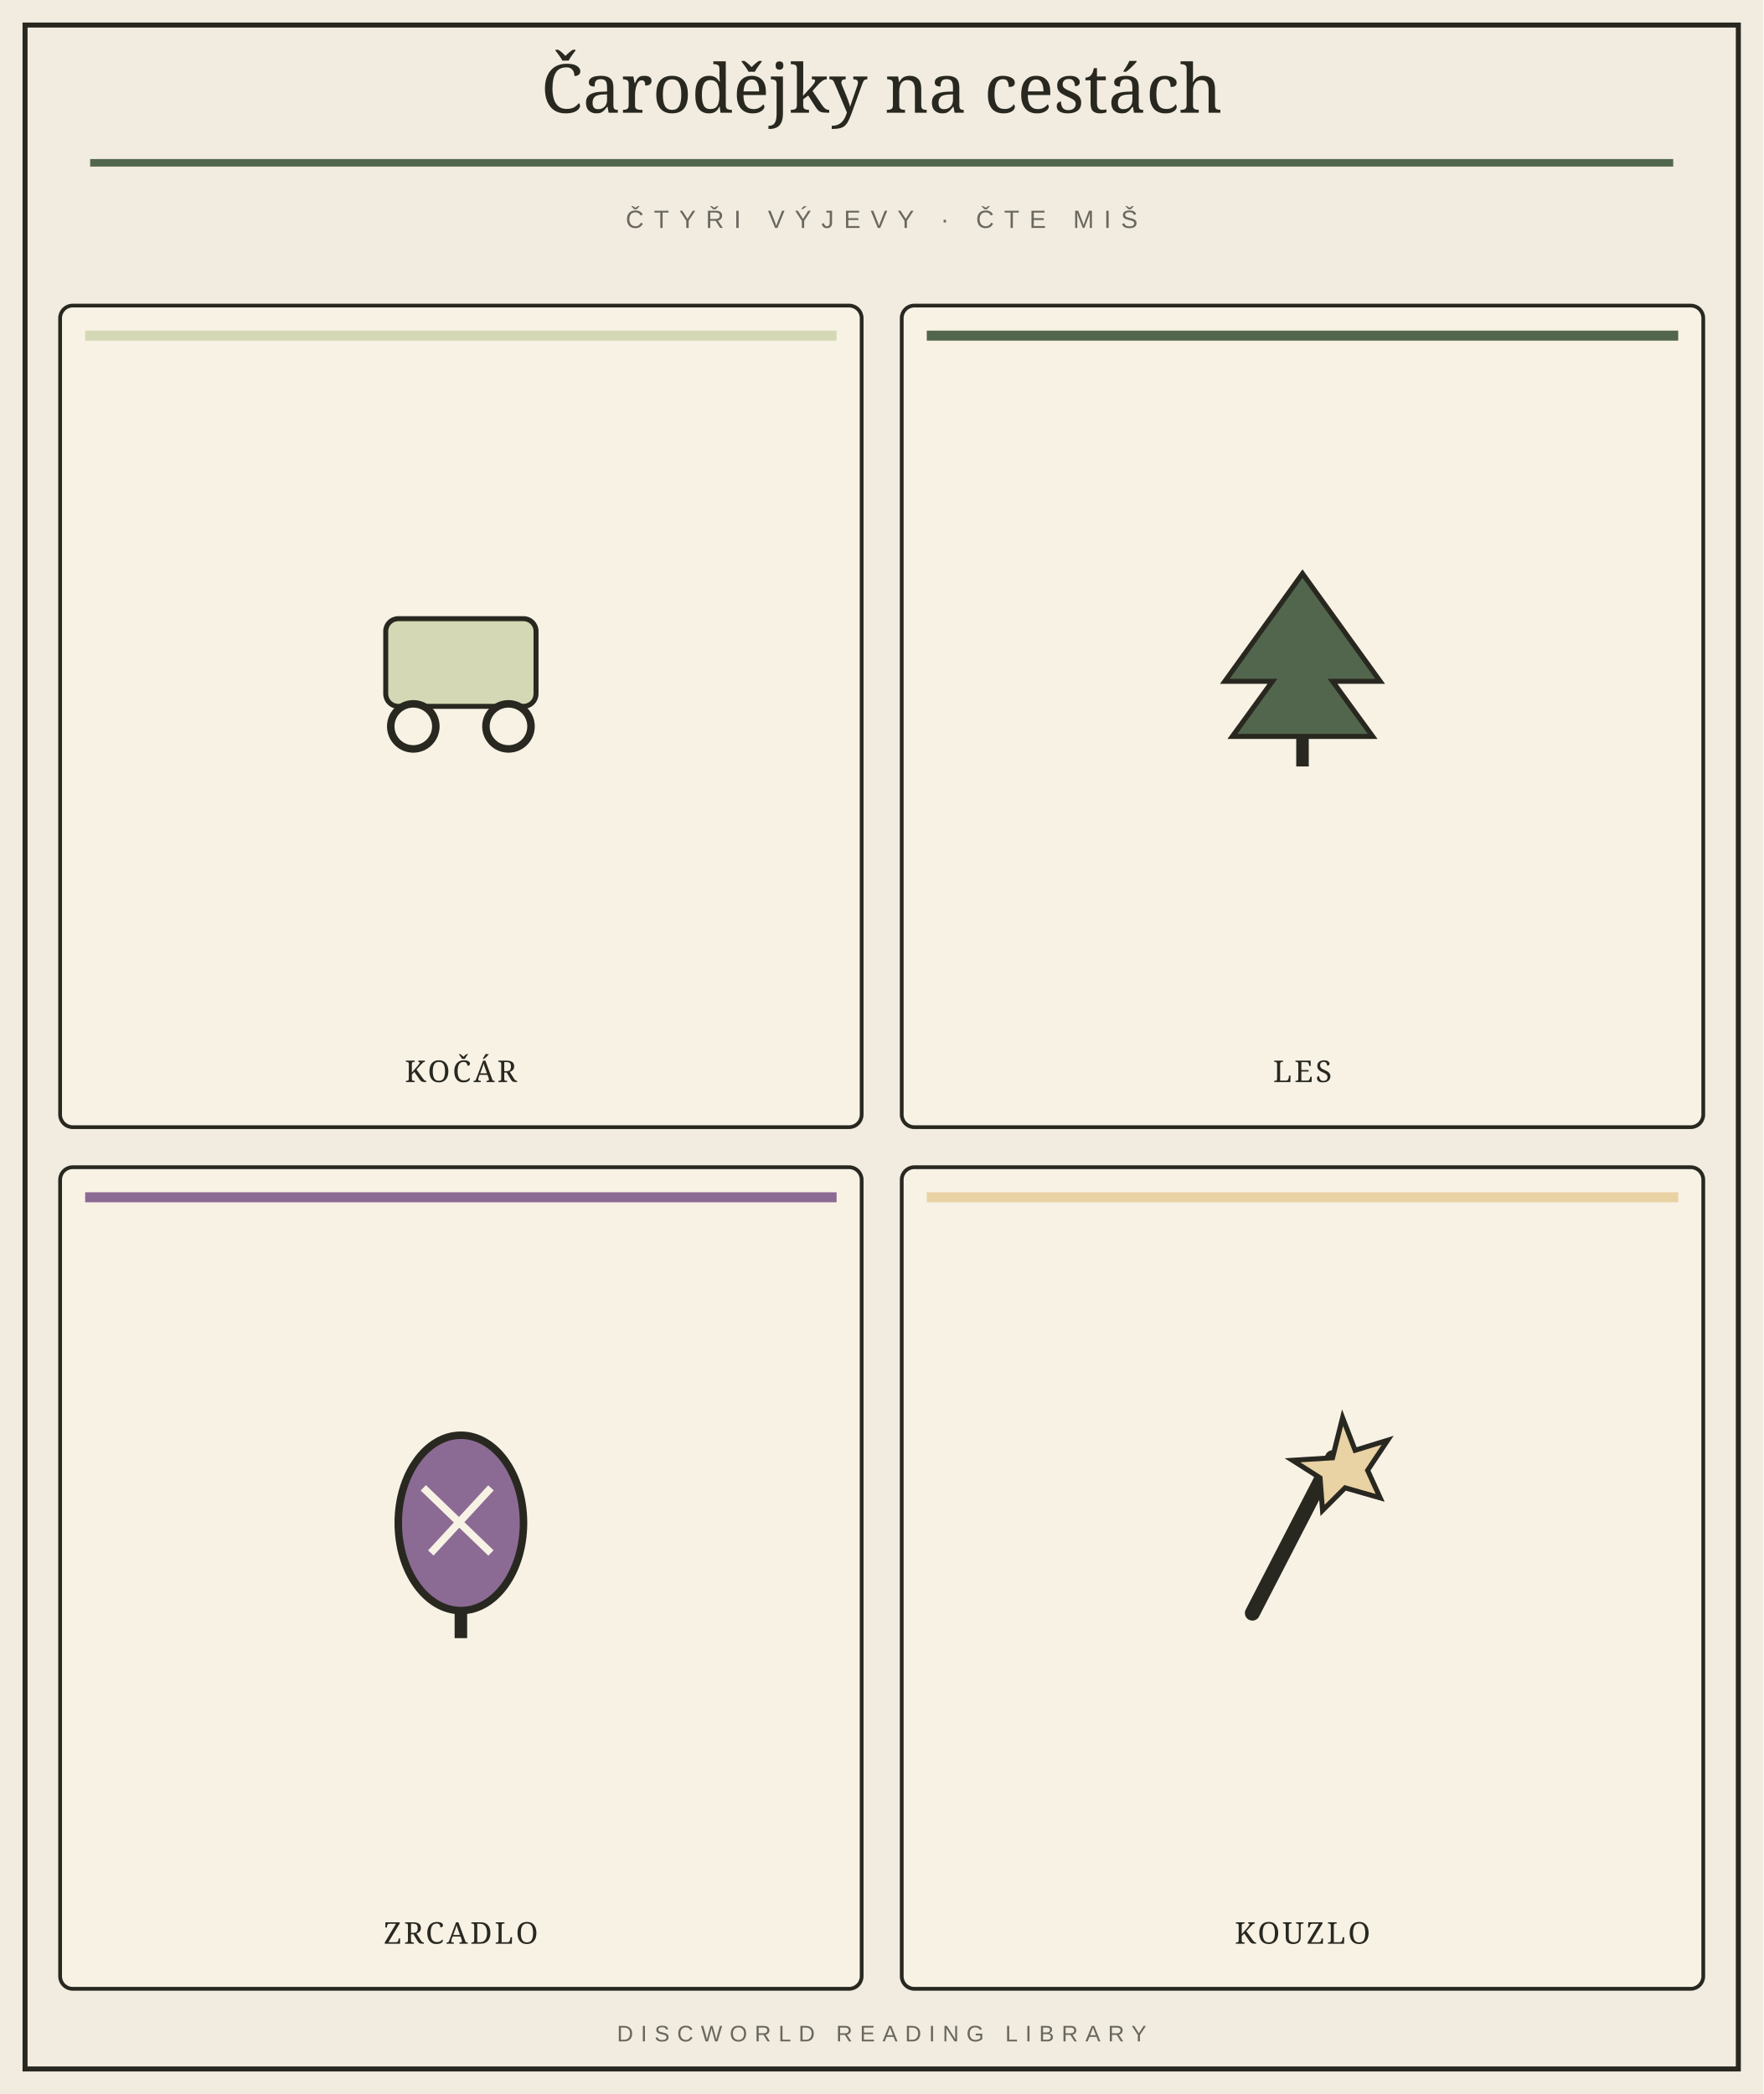
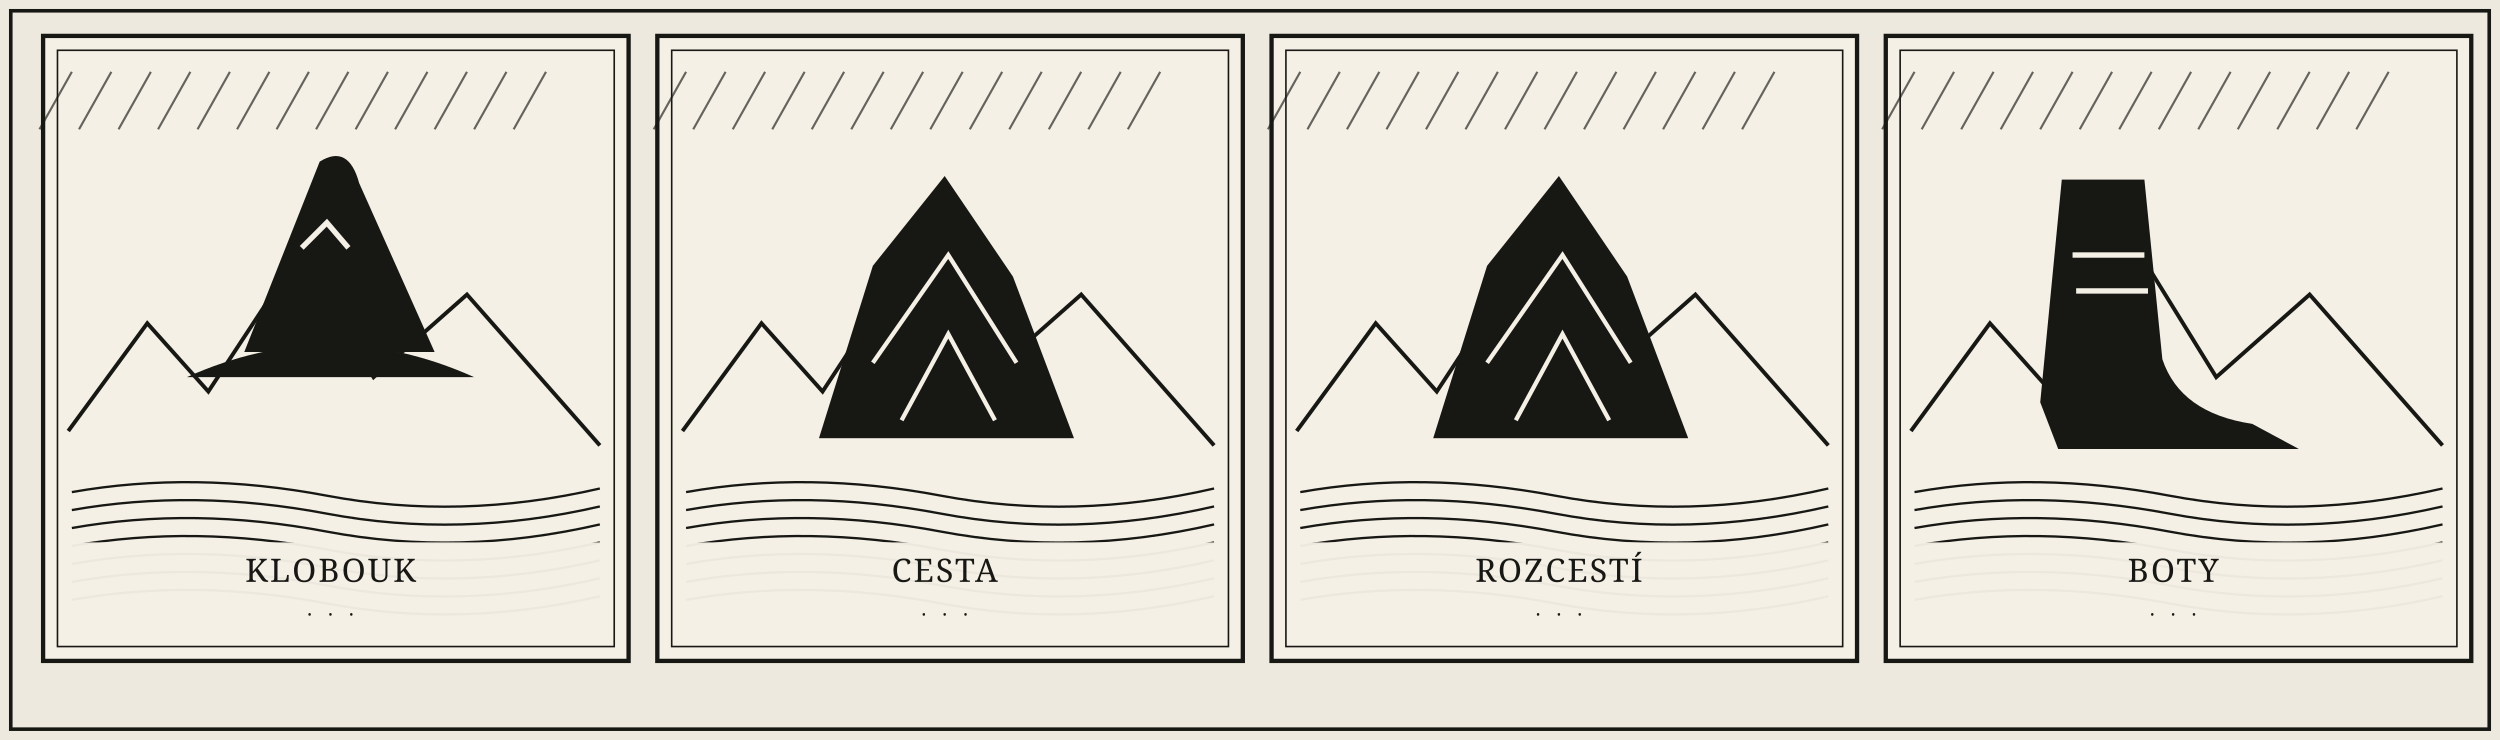
- <svg xmlns="http://www.w3.org/2000/svg" viewBox="0 0 704 836" role="img" aria-labelledby="t d">
-   <rect width="704" height="836" fill="#f1ecdf" />
-   <rect x="10" y="10" width="684" height="816" fill="none" stroke="#282820" stroke-width="2" />
-   <text x="352" y="45" text-anchor="middle" font-family="Georgia,serif" font-size="27" fill="#282820">Čarodějky na cestách</text>
-   <path d="M36 65H668" stroke="#52664d" stroke-width="3" />
-   <text x="352" y="91" text-anchor="middle" font-family="Arial,sans-serif" font-size="10" letter-spacing="4" fill="#69675f">ČTYŘI VÝJEVY · ČTE MIŠ</text>
+ <svg xmlns="http://www.w3.org/2000/svg" viewBox="0 0 696 206" role="img" aria-labelledby="title desc">
+   <defs>
+     <filter id="paper">
+       <feTurbulence type="fractalNoise" baseFrequency=".75" numOctaves="2" seed="9" />
+       <feColorMatrix values="0 0 0 0 .92 0 0 0 0 .9 0 0 0 0 .83 0 0 0 .12 0" />
+     </filter>
+   </defs>
+   <rect width="696" height="206" fill="#eee9de" />
+   <rect x="3" y="3" width="690" height="200" fill="none" stroke="#171714" stroke-width="1" />
  <g>
-     <rect x="24" y="122" width="320" height="328" rx="5" fill="#f8f2e5" stroke="#282820" stroke-width="1.5" />
-     <path d="M34 134H334" stroke="#d5d8b4" stroke-width="4" />
-     <rect x="154" y="247" width="60" height="35" rx="5" fill="#d5d8b4" stroke="#282820" stroke-width="2" />
-     <circle cx="165" cy="290" r="9" fill="#f8f2e5" stroke="#282820" stroke-width="3" />
-     <circle cx="203" cy="290" r="9" fill="#f8f2e5" stroke="#282820" stroke-width="3" />
-     <text x="184" y="432" text-anchor="middle" font-family="Georgia,serif" font-size="12" letter-spacing="1" fill="#282820">KOČÁR</text>
+     <rect x="12" y="10" width="163" height="174" fill="#f5f0e6" stroke="#171714" stroke-width="1.2" />
+     <rect x="16" y="14" width="155" height="166" fill="none" stroke="#171714" stroke-width=".45" />
+     <path d="M20 20 l-9 16" stroke="#171714" stroke-width=".6" opacity=".65" />
+     <path d="M31 20 l-9 16" stroke="#171714" stroke-width=".6" opacity=".65" />
+     <path d="M42 20 l-9 16" stroke="#171714" stroke-width=".6" opacity=".65" />
+     <path d="M53 20 l-9 16" stroke="#171714" stroke-width=".6" opacity=".65" />
+     <path d="M64 20 l-9 16" stroke="#171714" stroke-width=".6" opacity=".65" />
+     <path d="M75 20 l-9 16" stroke="#171714" stroke-width=".6" opacity=".65" />
+     <path d="M86 20 l-9 16" stroke="#171714" stroke-width=".6" opacity=".65" />
+     <path d="M97 20 l-9 16" stroke="#171714" stroke-width=".6" opacity=".65" />
+     <path d="M108 20 l-9 16" stroke="#171714" stroke-width=".6" opacity=".65" />
+     <path d="M119 20 l-9 16" stroke="#171714" stroke-width=".6" opacity=".65" />
+     <path d="M130 20 l-9 16" stroke="#171714" stroke-width=".6" opacity=".65" />
+     <path d="M141 20 l-9 16" stroke="#171714" stroke-width=".6" opacity=".65" />
+     <path d="M152 20 l-9 16" stroke="#171714" stroke-width=".6" opacity=".65" />
+     <path d="M19 120L41 90L58 109L83 71L104 105L130 82L167 124" fill="none" stroke="#171714" stroke-width="1.1" />
+     <path d="M52 105Q92 87 132 105Z" fill="#171714" />
+     <path d="M68 98L89 45Q97 40 100 51L121 98Z" fill="#171714" />
+     <path d="M84 69l7 -7l6 7" fill="none" stroke="#f4f0e6" stroke-width="1.5" />
+     <path d="M20 137 Q54 131 91 138 T167 136" fill="none" stroke="#171714" stroke-width=".65" />
+     <path d="M20 142 Q54 136 91 143 T167 141" fill="none" stroke="#171714" stroke-width=".65" />
+     <path d="M20 147 Q54 141 91 148 T167 146" fill="none" stroke="#171714" stroke-width=".65" />
+     <path d="M20 152 Q54 146 91 153 T167 151" fill="none" stroke="#171714" stroke-width=".65" />
+     <path d="M20 157 Q54 151 91 158 T167 156" fill="none" stroke="#171714" stroke-width=".65" />
+     <path d="M20 162 Q54 156 91 163 T167 161" fill="none" stroke="#171714" stroke-width=".65" />
+     <path d="M20 167 Q54 161 91 168 T167 166" fill="none" stroke="#171714" stroke-width=".65" />
+     <rect x="18" y="151" width="151" height="26" fill="#f5f0e6" opacity=".96" />
+     <text x="92" y="162" text-anchor="middle" font-family="Georgia,serif" font-size="9" letter-spacing=".6" fill="#171714">KLOBOUK</text>
+     <text x="92" y="173" text-anchor="middle" font-family="Georgia,serif" font-size="5.5" letter-spacing="1.5" fill="#171714">· · ·</text>
  </g>
  <g>
-     <rect x="360" y="122" width="320" height="328" rx="5" fill="#f8f2e5" stroke="#282820" stroke-width="1.5" />
-     <path d="M370 134H670" stroke="#52664d" stroke-width="4" />
-     <path d="M520 229L489 272H508L492 294H548L532 272H551Z" fill="#52664d" stroke="#282820" stroke-width="2" />
-     <path d="M520 294V306" stroke="#282820" stroke-width="5" />
-     <text x="520" y="432" text-anchor="middle" font-family="Georgia,serif" font-size="12" letter-spacing="1" fill="#282820">LES</text>
+     <rect x="183" y="10" width="163" height="174" fill="#f5f0e6" stroke="#171714" stroke-width="1.2" />
+     <rect x="187" y="14" width="155" height="166" fill="none" stroke="#171714" stroke-width=".45" />
+     <path d="M191 20 l-9 16" stroke="#171714" stroke-width=".6" opacity=".65" />
+     <path d="M202 20 l-9 16" stroke="#171714" stroke-width=".6" opacity=".65" />
+     <path d="M213 20 l-9 16" stroke="#171714" stroke-width=".6" opacity=".65" />
+     <path d="M224 20 l-9 16" stroke="#171714" stroke-width=".6" opacity=".65" />
+     <path d="M235 20 l-9 16" stroke="#171714" stroke-width=".6" opacity=".65" />
+     <path d="M246 20 l-9 16" stroke="#171714" stroke-width=".6" opacity=".65" />
+     <path d="M257 20 l-9 16" stroke="#171714" stroke-width=".6" opacity=".65" />
+     <path d="M268 20 l-9 16" stroke="#171714" stroke-width=".6" opacity=".65" />
+     <path d="M279 20 l-9 16" stroke="#171714" stroke-width=".6" opacity=".65" />
+     <path d="M290 20 l-9 16" stroke="#171714" stroke-width=".6" opacity=".65" />
+     <path d="M301 20 l-9 16" stroke="#171714" stroke-width=".6" opacity=".65" />
+     <path d="M312 20 l-9 16" stroke="#171714" stroke-width=".6" opacity=".65" />
+     <path d="M323 20 l-9 16" stroke="#171714" stroke-width=".6" opacity=".65" />
+     <path d="M190 120L212 90L229 109L254 71L275 105L301 82L338 124" fill="none" stroke="#171714" stroke-width="1.1" />
+     <path d="M228 122L243 74L263 49L282 77L299 122Z" fill="#171714" />
+     <path d="M243 101L264 71L283 101M251 117L264 93L277 117" stroke="#f4f0e6" stroke-width="1.2" fill="none" />
+     <path d="M191 137 Q225 131 262 138 T338 136" fill="none" stroke="#171714" stroke-width=".65" />
+     <path d="M191 142 Q225 136 262 143 T338 141" fill="none" stroke="#171714" stroke-width=".65" />
+     <path d="M191 147 Q225 141 262 148 T338 146" fill="none" stroke="#171714" stroke-width=".65" />
+     <path d="M191 152 Q225 146 262 153 T338 151" fill="none" stroke="#171714" stroke-width=".65" />
+     <path d="M191 157 Q225 151 262 158 T338 156" fill="none" stroke="#171714" stroke-width=".65" />
+     <path d="M191 162 Q225 156 262 163 T338 161" fill="none" stroke="#171714" stroke-width=".65" />
+     <path d="M191 167 Q225 161 262 168 T338 166" fill="none" stroke="#171714" stroke-width=".65" />
+     <rect x="189" y="151" width="151" height="26" fill="#f5f0e6" opacity=".96" />
+     <text x="263" y="162" text-anchor="middle" font-family="Georgia,serif" font-size="9" letter-spacing=".6" fill="#171714">CESTA</text>
+     <text x="263" y="173" text-anchor="middle" font-family="Georgia,serif" font-size="5.5" letter-spacing="1.5" fill="#171714">· · ·</text>
  </g>
  <g>
-     <rect x="24" y="466" width="320" height="328" rx="5" fill="#f8f2e5" stroke="#282820" stroke-width="1.5" />
-     <path d="M34 478H334" stroke="#8b6b93" stroke-width="4" />
-     <ellipse cx="184" cy="608" rx="25" ry="35" fill="#8b6b93" stroke="#282820" stroke-width="3" />
-     <path d="M169 594L196 620M196 594L172 620" stroke="#f8f2e5" stroke-width="3" />
-     <path d="M184 643V654" stroke="#282820" stroke-width="5" />
-     <text x="184" y="776" text-anchor="middle" font-family="Georgia,serif" font-size="12" letter-spacing="1" fill="#282820">ZRCADLO</text>
+     <rect x="354" y="10" width="163" height="174" fill="#f5f0e6" stroke="#171714" stroke-width="1.2" />
+     <rect x="358" y="14" width="155" height="166" fill="none" stroke="#171714" stroke-width=".45" />
+     <path d="M362 20 l-9 16" stroke="#171714" stroke-width=".6" opacity=".65" />
+     <path d="M373 20 l-9 16" stroke="#171714" stroke-width=".6" opacity=".65" />
+     <path d="M384 20 l-9 16" stroke="#171714" stroke-width=".6" opacity=".65" />
+     <path d="M395 20 l-9 16" stroke="#171714" stroke-width=".6" opacity=".65" />
+     <path d="M406 20 l-9 16" stroke="#171714" stroke-width=".6" opacity=".65" />
+     <path d="M417 20 l-9 16" stroke="#171714" stroke-width=".6" opacity=".65" />
+     <path d="M428 20 l-9 16" stroke="#171714" stroke-width=".6" opacity=".65" />
+     <path d="M439 20 l-9 16" stroke="#171714" stroke-width=".6" opacity=".65" />
+     <path d="M450 20 l-9 16" stroke="#171714" stroke-width=".6" opacity=".65" />
+     <path d="M461 20 l-9 16" stroke="#171714" stroke-width=".6" opacity=".65" />
+     <path d="M472 20 l-9 16" stroke="#171714" stroke-width=".6" opacity=".65" />
+     <path d="M483 20 l-9 16" stroke="#171714" stroke-width=".6" opacity=".65" />
+     <path d="M494 20 l-9 16" stroke="#171714" stroke-width=".6" opacity=".65" />
+     <path d="M361 120L383 90L400 109L425 71L446 105L472 82L509 124" fill="none" stroke="#171714" stroke-width="1.1" />
+     <path d="M399 122L414 74L434 49L453 77L470 122Z" fill="#171714" />
+     <path d="M414 101L435 71L454 101M422 117L435 93L448 117" stroke="#f4f0e6" stroke-width="1.2" fill="none" />
+     <path d="M362 137 Q396 131 433 138 T509 136" fill="none" stroke="#171714" stroke-width=".65" />
+     <path d="M362 142 Q396 136 433 143 T509 141" fill="none" stroke="#171714" stroke-width=".65" />
+     <path d="M362 147 Q396 141 433 148 T509 146" fill="none" stroke="#171714" stroke-width=".65" />
+     <path d="M362 152 Q396 146 433 153 T509 151" fill="none" stroke="#171714" stroke-width=".65" />
+     <path d="M362 157 Q396 151 433 158 T509 156" fill="none" stroke="#171714" stroke-width=".65" />
+     <path d="M362 162 Q396 156 433 163 T509 161" fill="none" stroke="#171714" stroke-width=".65" />
+     <path d="M362 167 Q396 161 433 168 T509 166" fill="none" stroke="#171714" stroke-width=".65" />
+     <rect x="360" y="151" width="151" height="26" fill="#f5f0e6" opacity=".96" />
+     <text x="434" y="162" text-anchor="middle" font-family="Georgia,serif" font-size="9" letter-spacing=".6" fill="#171714">ROZCESTÍ</text>
+     <text x="434" y="173" text-anchor="middle" font-family="Georgia,serif" font-size="5.5" letter-spacing="1.5" fill="#171714">· · ·</text>
  </g>
  <g>
-     <rect x="360" y="466" width="320" height="328" rx="5" fill="#f8f2e5" stroke="#282820" stroke-width="1.5" />
-     <path d="M370 478H670" stroke="#e9d2a3" stroke-width="4" />
-     <path d="M500 644L532 582" stroke="#282820" stroke-width="6" stroke-linecap="round" />
-     <path d="M532 582l4 -16 5 13 13 -4 -8 12 5 11 -14 -4 -9 9 -1 -13 -11 -7z" fill="#e9d2a3" stroke="#282820" stroke-width="2" />
-     <text x="520" y="776" text-anchor="middle" font-family="Georgia,serif" font-size="12" letter-spacing="1" fill="#282820">KOUZLO</text>
+     <rect x="525" y="10" width="163" height="174" fill="#f5f0e6" stroke="#171714" stroke-width="1.2" />
+     <rect x="529" y="14" width="155" height="166" fill="none" stroke="#171714" stroke-width=".45" />
+     <path d="M533 20 l-9 16" stroke="#171714" stroke-width=".6" opacity=".65" />
+     <path d="M544 20 l-9 16" stroke="#171714" stroke-width=".6" opacity=".65" />
+     <path d="M555 20 l-9 16" stroke="#171714" stroke-width=".6" opacity=".65" />
+     <path d="M566 20 l-9 16" stroke="#171714" stroke-width=".6" opacity=".65" />
+     <path d="M577 20 l-9 16" stroke="#171714" stroke-width=".6" opacity=".65" />
+     <path d="M588 20 l-9 16" stroke="#171714" stroke-width=".6" opacity=".65" />
+     <path d="M599 20 l-9 16" stroke="#171714" stroke-width=".6" opacity=".65" />
+     <path d="M610 20 l-9 16" stroke="#171714" stroke-width=".6" opacity=".65" />
+     <path d="M621 20 l-9 16" stroke="#171714" stroke-width=".6" opacity=".65" />
+     <path d="M632 20 l-9 16" stroke="#171714" stroke-width=".6" opacity=".65" />
+     <path d="M643 20 l-9 16" stroke="#171714" stroke-width=".6" opacity=".65" />
+     <path d="M654 20 l-9 16" stroke="#171714" stroke-width=".6" opacity=".65" />
+     <path d="M665 20 l-9 16" stroke="#171714" stroke-width=".6" opacity=".65" />
+     <path d="M532 120L554 90L571 109L596 71L617 105L643 82L680 124" fill="none" stroke="#171714" stroke-width="1.1" />
+     <path d="M574 50L597 50L602 100Q607 115 627 118L640 125L573 125L568 112Z" fill="#171714" />
+     <path d="M577 71H597M578 81H598" stroke="#f4f0e6" stroke-width="1.5" />
+     <path d="M533 137 Q567 131 604 138 T680 136" fill="none" stroke="#171714" stroke-width=".65" />
+     <path d="M533 142 Q567 136 604 143 T680 141" fill="none" stroke="#171714" stroke-width=".65" />
+     <path d="M533 147 Q567 141 604 148 T680 146" fill="none" stroke="#171714" stroke-width=".65" />
+     <path d="M533 152 Q567 146 604 153 T680 151" fill="none" stroke="#171714" stroke-width=".65" />
+     <path d="M533 157 Q567 151 604 158 T680 156" fill="none" stroke="#171714" stroke-width=".65" />
+     <path d="M533 162 Q567 156 604 163 T680 161" fill="none" stroke="#171714" stroke-width=".65" />
+     <path d="M533 167 Q567 161 604 168 T680 166" fill="none" stroke="#171714" stroke-width=".65" />
+     <rect x="531" y="151" width="151" height="26" fill="#f5f0e6" opacity=".96" />
+     <text x="605" y="162" text-anchor="middle" font-family="Georgia,serif" font-size="9" letter-spacing=".6" fill="#171714">BOTY</text>
+     <text x="605" y="173" text-anchor="middle" font-family="Georgia,serif" font-size="5.5" letter-spacing="1.5" fill="#171714">· · ·</text>
  </g>
-   <text x="352" y="815" text-anchor="middle" font-family="Arial,sans-serif" font-size="9" letter-spacing="3" fill="#69675f">DISCWORLD READING LIBRARY</text>
</svg>
